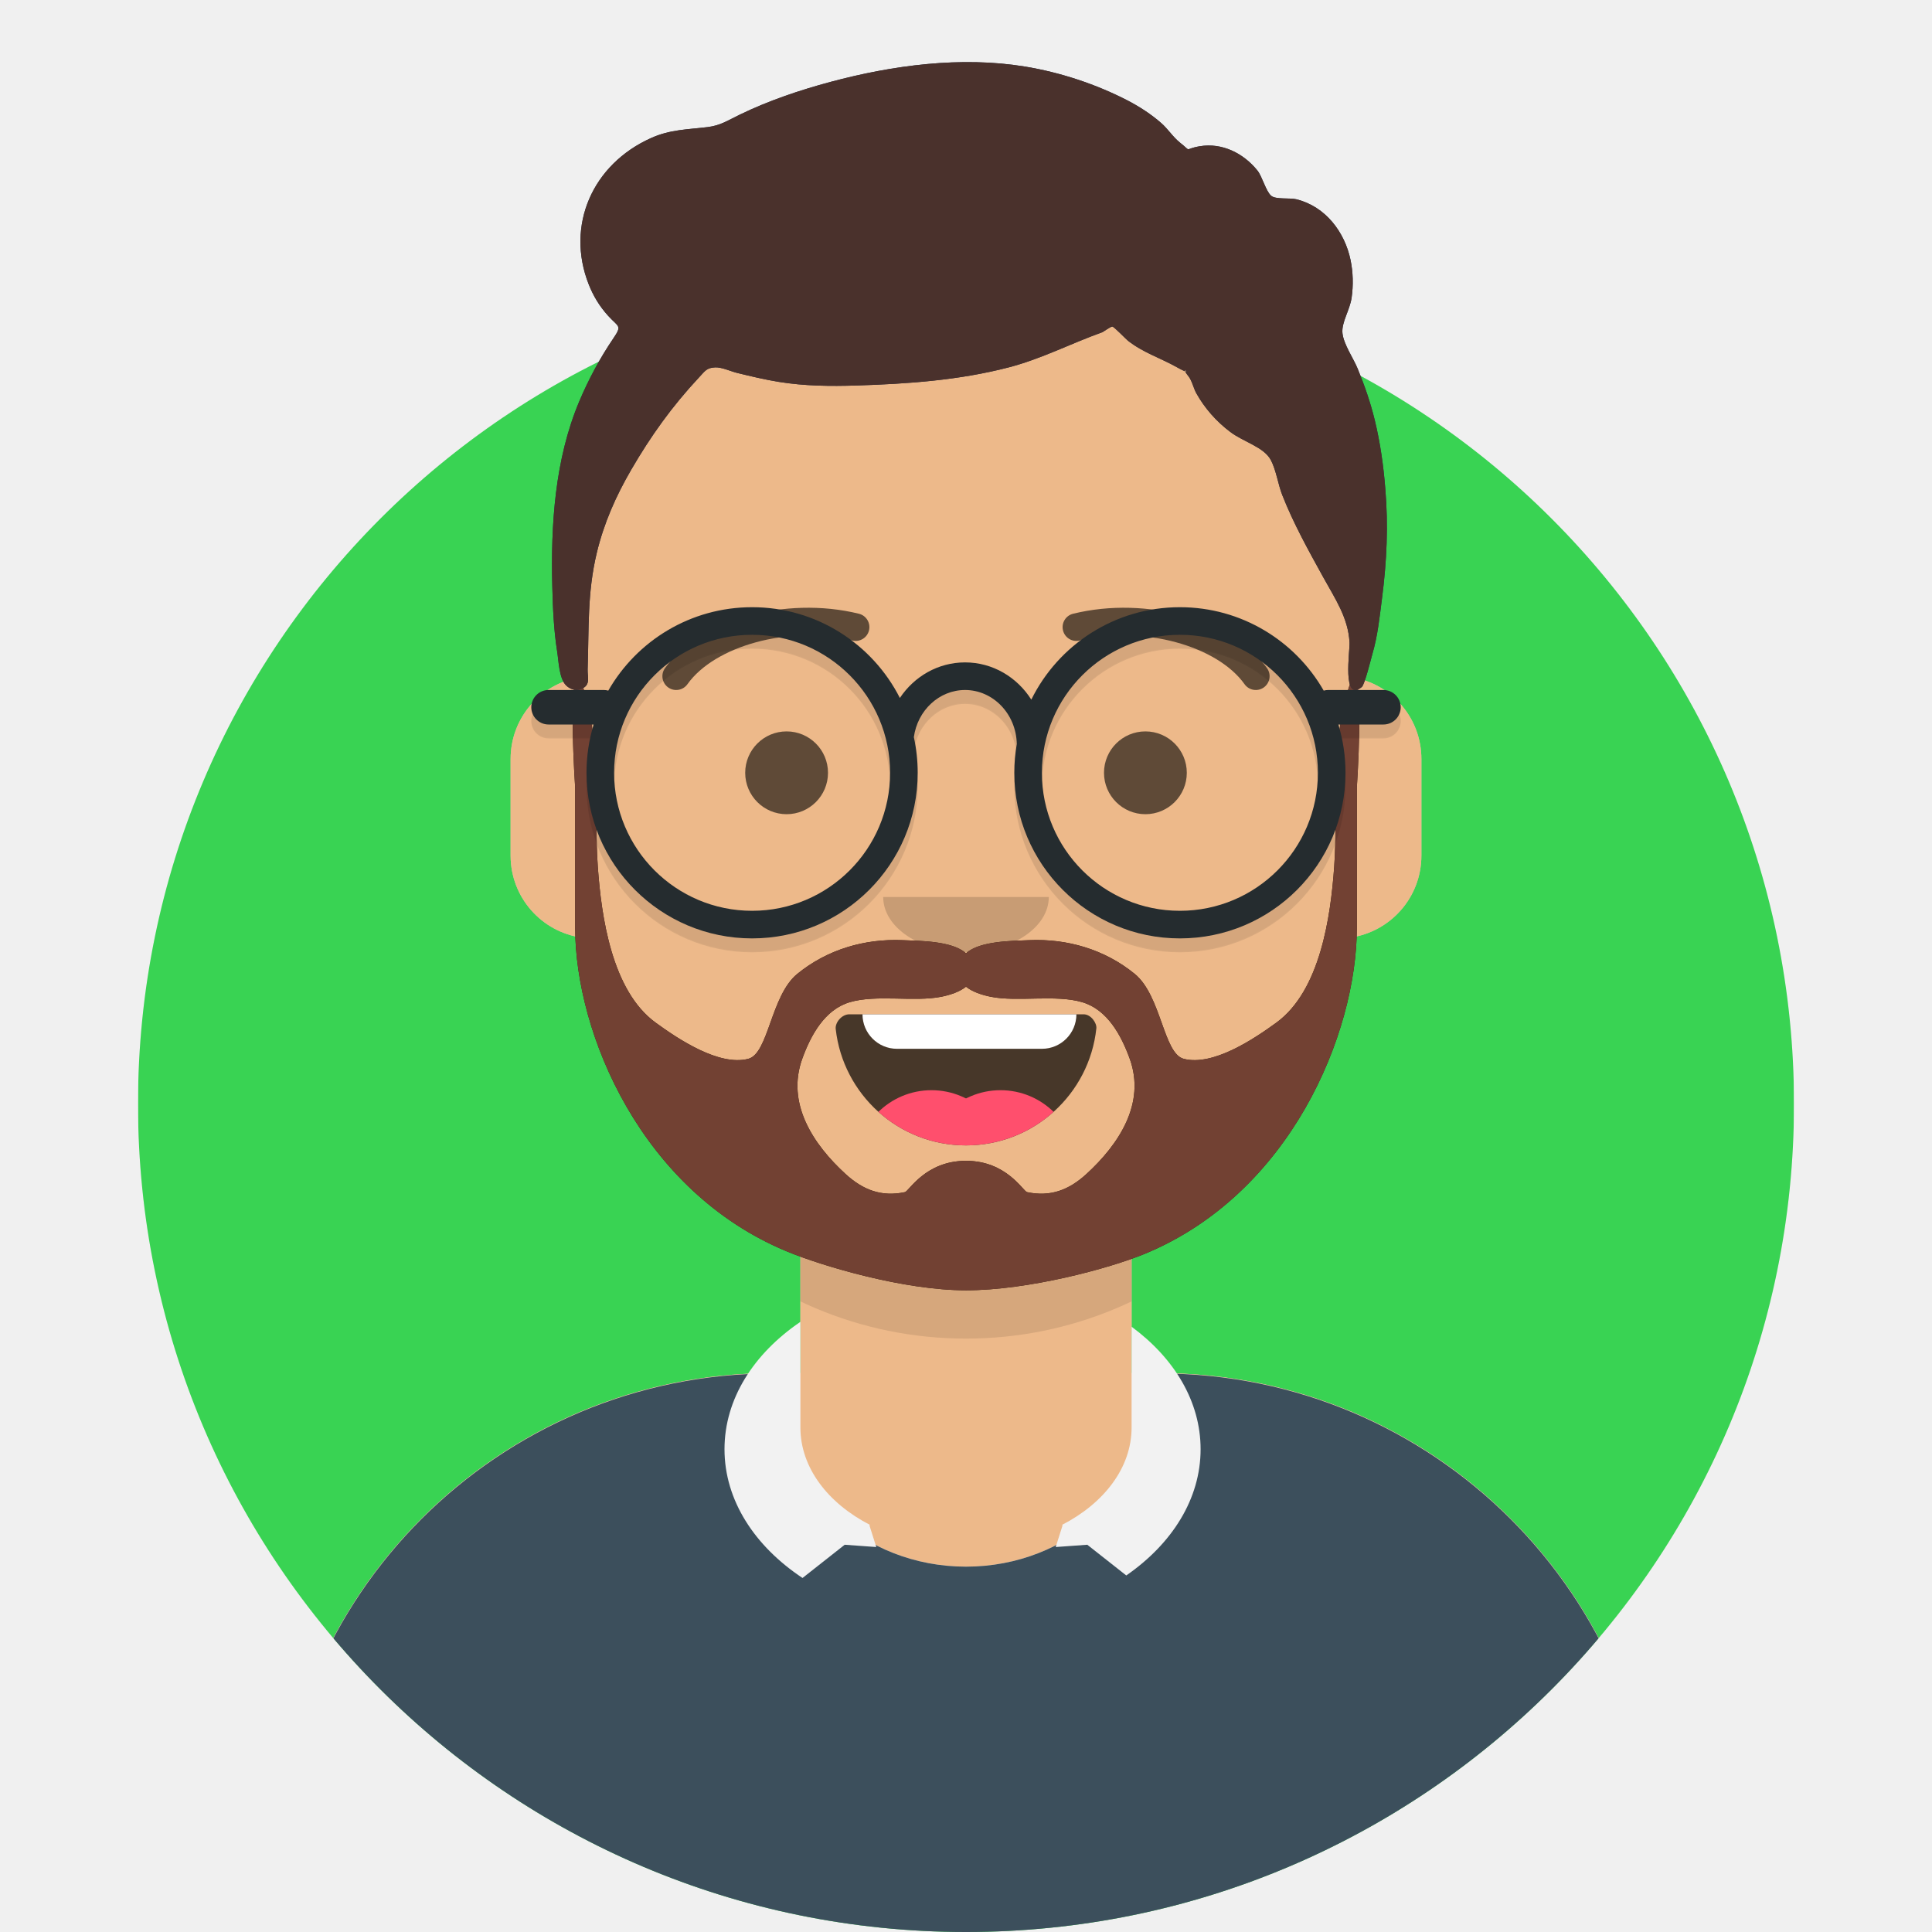
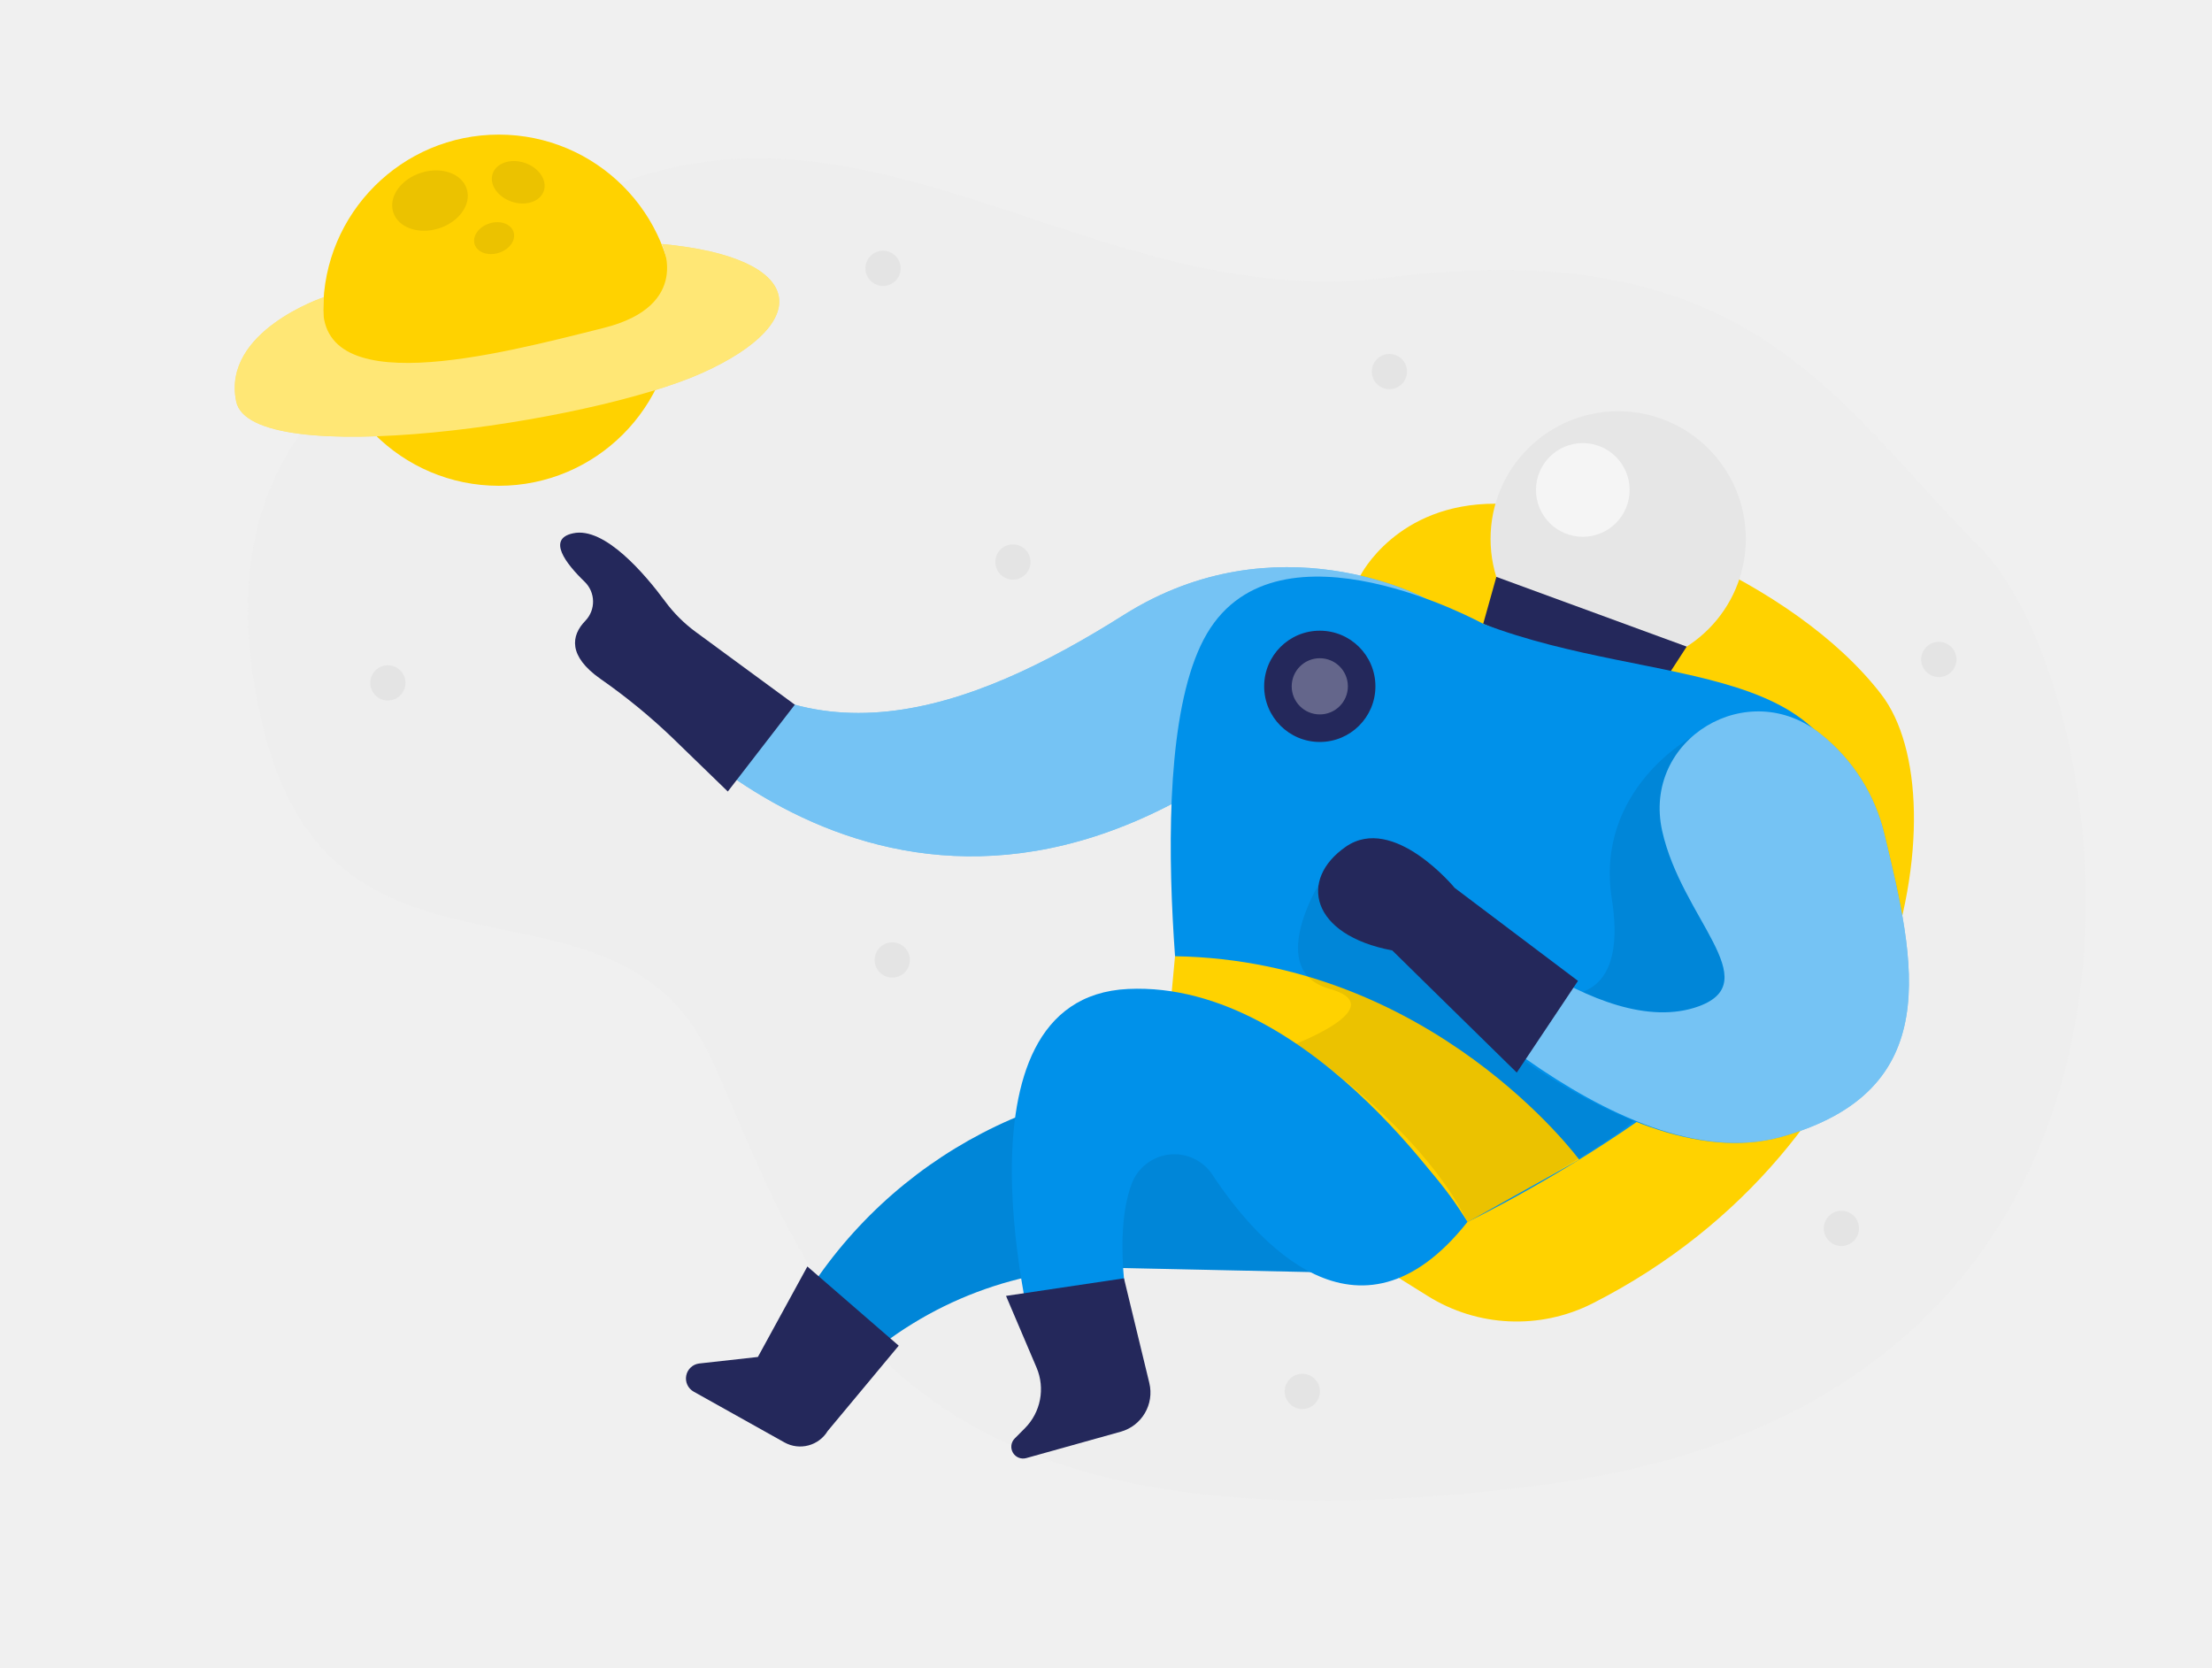
- <svg xmlns="http://www.w3.org/2000/svg" xmlns:xlink="http://www.w3.org/1999/xlink" width="400px" height="400px" viewBox="0 0 264 280" version="1.1">
-   <defs>
-     <circle id="react-path-1" cx="120" cy="120" r="120" />
-     <path d="M12,160 C12,226.274 65.726,280 132,280 C198.274,280 252,226.274 252,160 L264,160 L264,-1.42108547e-14 L-3.19744231e-14,-1.42108547e-14 L-3.19744231e-14,160 L12,160 Z" id="react-path-2" />
-     <path d="M124,144.611 L124,163 L128,163 L128,163 C167.765,163 200,195.235 200,235 L200,244 L0,244 L0,235 C-4.86974701e-15,195.235 32.235,163 72,163 L72,163 L76,163 L76,144.611 C58.763,136.422 46.372,119.687 44.305,99.881 C38.48,99.058 34,94.052 34,88 L34,74 C34,68.054 38.325,63.118 44,62.166 L44,56 L44,56 C44,25.072 69.072,5.68137151e-15 100,0 L100,0 L100,0 C130.928,-5.68137151e-15 156,25.072 156,56 L156,62.166 C161.675,63.118 166,68.054 166,74 L166,88 C166,94.052 161.52,99.058 155.695,99.881 C153.628,119.687 141.237,136.422 124,144.611 Z" id="react-path-3" />
-   </defs>
-   <g id="Avataaar" stroke="none" stroke-width="1" fill="none" fill-rule="evenodd">
-     <g transform="translate(-825, -1100)" id="Avataaar/Circle">
-       <g transform="translate(825, 1100)">
-         <g id="Circle" stroke-width="1" fill-rule="evenodd" transform="translate(12, 40)">
-           <mask id="react-mask-4" fill="white">
-             <use xlink:href="#react-path-1" />
-           </mask>
-           <use id="Circle-Background" fill="#E6E6E6" xlink:href="#react-path-1" />
-           <g id="Color/Palette/Blue-01" mask="url(#react-mask-4)" fill="#39d353">
-             <rect id="🖍Color" x="0" y="0" width="240" height="240" />
-           </g>
-         </g>
-         <mask id="react-mask-5" fill="white">
-           <use xlink:href="#react-path-2" />
-         </mask>
-         <g id="Mask" />
-         <g id="Avataaar" stroke-width="1" fill-rule="evenodd" mask="url(#react-mask-5)">
-           <g id="Body" transform="translate(32, 36)">
-             <mask id="react-mask-6" fill="white">
-               <use xlink:href="#react-path-3" />
-             </mask>
-             <use fill="#D0C6AC" xlink:href="#react-path-3" />
-             <g id="Skin/👶🏽-03-Brown" mask="url(#react-mask-6)" fill="#EDB98A">
-               <g transform="translate(0, 0)" id="Color">
-                 <rect x="0" y="0" width="264" height="280" />
-               </g>
-             </g>
-             <path d="M156,79 L156,102 C156,132.928 130.928,158 100,158 C69.072,158 44,132.928 44,102 L44,79 L44,94 C44,124.928 69.072,150 100,150 C130.928,150 156,124.928 156,94 L156,79 Z" id="Neck-Shadow" fill-opacity="0.1" fill="#000000" mask="url(#react-mask-6)" />
-           </g>
-           <g id="Clothing/Collar-+-Sweater" transform="translate(0, 170)">
-             <defs>
-               <path d="M105.192,29.052 L104,29.052 L104,29.052 C64.235,29.052 32,61.287 32,101.052 L32,110 L232,110 L232,101.052 C232,61.287 199.765,29.052 160,29.052 L160,29.052 L158.808,29.052 C158.935,30.035 159,31.036 159,32.052 C159,45.859 146.912,57.052 132,57.052 C117.088,57.052 105,45.859 105,32.052 C105,31.036 105.065,30.035 105.192,29.052 Z" id="react-path-607" />
-             </defs>
-             <mask id="react-mask-608" fill="white">
-               <use xlink:href="#react-path-607" />
-             </mask>
-             <use id="Clothes" fill="#E6E6E6" fill-rule="evenodd" xlink:href="#react-path-607" />
-             <g id="Color/Palette/Gray-01" mask="url(#react-mask-608)" fill-rule="evenodd" fill="#3C4F5C">
-               <rect id="🖍Color" x="0" y="0" width="264" height="110" />
-             </g>
-             <path d="M156,22.279 C162.182,26.835 166,33.106 166,40.028 C166,47.233 161.863,53.733 155.229,58.327 L149.579,53.876 L145,54.208 L146,51.057 L145.922,50.996 C152.022,47.853 156,42.7 156,36.877 L156,22.279 Z M108,21.571 C101.233,26.174 97,32.74 97,40.028 C97,47.426 101.362,54.08 108.308,58.692 L114.421,53.876 L119,54.208 L118,51.057 L118.078,50.996 C111.978,47.853 108,42.7 108,36.877 L108,21.571 Z" id="Collar" fill="#F2F2F2" fill-rule="evenodd" />
-           </g>
-           <g id="Face" transform="translate(76, 82)" fill="#000000">
-             <g id="Mouth/Smile" transform="translate(2, 52)">
-               <defs>
-                 <path d="M35.118,15.128 C36.176,24.62 44.226,32 54,32 C63.804,32 71.874,24.574 72.892,15.04 C72.974,14.273 72.117,13 71.043,13 C56.149,13 44.738,13 37.087,13 C36.007,13 35.012,14.178 35.118,15.128 Z" id="react-path-659" />
-               </defs>
-               <mask id="react-mask-660" fill="white">
-                 <use xlink:href="#react-path-659" />
-               </mask>
-               <use id="Mouth" fill-opacity="0.7" fill="#000000" fill-rule="evenodd" xlink:href="#react-path-659" />
-               <rect id="Teeth" fill="#FFFFFF" fill-rule="evenodd" mask="url(#react-mask-660)" x="39" y="2" width="31" height="16" rx="5" />
-               <g id="Tongue" stroke-width="1" fill-rule="evenodd" mask="url(#react-mask-660)" fill="#FF4F6D">
-                 <g transform="translate(38, 24)">
-                   <circle cx="11" cy="11" r="11" />
-                   <circle cx="21" cy="11" r="11" />
-                 </g>
-               </g>
-             </g>
-             <g id="Nose/Default" transform="translate(28, 40)" fill-opacity="0.16">
-               <path d="M16,8 C16,12.418 21.373,16 28,16 L28,16 C34.627,16 40,12.418 40,8" id="Nose" />
-             </g>
-             <g id="Eyes/Default-😀" transform="translate(0, 8)" fill-opacity="0.6">
-               <circle id="Eye" cx="30" cy="22" r="6" />
-               <circle id="Eye" cx="82" cy="22" r="6" />
-             </g>
-             <g id="Eyebrow/Outline/Default" fill-opacity="0.6">
-               <g id="I-Browse" transform="translate(12, 6)">
-                 <path d="M3.63,11.159 C7.545,5.65 18.278,2.561 27.523,4.831 C28.596,5.095 29.679,4.439 29.942,3.366 C30.206,2.293 29.55,1.21 28.477,0.947 C17.74,-1.69 5.312,1.887 0.37,8.841 C-0.27,9.742 -0.059,10.99 0.841,11.63 C1.742,12.27 2.99,12.059 3.63,11.159 Z" id="Eyebrow" fill-rule="nonzero" />
-                 <path d="M61.63,11.159 C65.545,5.65 76.278,2.561 85.523,4.831 C86.596,5.095 87.679,4.439 87.942,3.366 C88.206,2.293 87.55,1.21 86.477,0.947 C75.74,-1.69 63.312,1.887 58.37,8.841 C57.73,9.742 57.941,10.99 58.841,11.63 C59.742,12.27 60.99,12.059 61.63,11.159 Z" id="Eyebrow" fill-rule="nonzero" transform="translate(73.00015, 6.039198) scale(-1, 1) translate(-73.00015, -6.039198) " />
-               </g>
-             </g>
-           </g>
-           <g id="Top" stroke-width="1" fill-rule="evenodd">
-             <defs>
-               <rect id="react-path-451" x="0" y="0" width="264" height="280" />
-               <path d="M94.252,52.022 C94.375,51.968 94.07,51.947 93.336,51.96 C94.228,51.958 94.533,51.979 94.252,52.022 M86.117,36.302 C86.115,36.282 86.134,36.453 86.117,36.302 M193.765,70.766 C193.501,67.449 193.033,64.152 192.247,60.911 C191.622,58.335 190.769,55.878 189.76,53.42 C189.151,51.935 187.728,49.896 187.56,48.294 C187.395,46.717 188.627,44.969 188.889,43.132 C189.144,41.345 189.101,39.465 188.734,37.694 C187.901,33.671 185.14,29.93 180.877,28.881 C179.925,28.647 177.913,28.936 177.241,28.382 C176.47,27.746 175.933,25.581 175.235,24.712 C173.244,22.236 170.14,20.642 166.866,21.198 C164.455,21.607 165.839,22.105 164.032,20.686 C163.027,19.898 162.276,18.693 161.3,17.839 C159.833,16.556 158.15,15.458 156.408,14.557 C151.851,12.199 146.654,10.485 141.564,9.649 C132.279,8.125 122.369,9.454 113.369,11.869 C108.89,13.07 104.382,14.595 100.222,16.612 C98.439,17.476 97.409,18.194 95.549,18.42 C92.621,18.777 90.14,18.759 87.366,20.001 C78.83,23.823 74.985,32.69 78.307,41.175 C78.975,42.882 79.88,44.38 81.127,45.759 C82.647,47.439 83.198,47.109 81.888,49.041 C79.929,51.931 78.278,55.013 76.933,58.213 C73.404,66.615 72.814,76.077 73.044,85.037 C73.124,88.174 73.259,91.35 73.753,94.456 C73.967,95.801 74.027,98.329 75.035,99.327 C75.547,99.833 76.276,100.115 77.004,99.914 C78.713,99.44 78.125,98.179 78.165,97.008 C78.365,91.124 78.095,85.919 79.494,80.106 C80.528,75.812 82.25,71.911 84.483,68.071 C87.321,63.187 90.386,58.898 94.29,54.716 C95.207,53.732 95.408,53.315 96.639,53.244 C97.571,53.19 98.934,53.828 99.84,54.049 C101.838,54.536 103.839,55.017 105.873,55.345 C109.613,55.948 113.317,55.989 117.09,55.87 C124.516,55.638 131.975,55.117 139.175,53.247 C143.957,52.005 148.197,49.776 152.777,48.142 C152.859,48.113 154.007,47.295 154.208,47.328 C154.489,47.375 156.185,49.154 156.471,49.378 C158.697,51.124 161.138,51.857 163.541,53.208 C166.505,54.875 163.635,52.49 165.269,54.567 C165.746,55.172 165.99,56.293 166.372,56.978 C167.588,59.161 169.28,61.08 171.303,62.602 C173.258,64.073 176.196,64.783 177.193,66.697 C177.962,68.174 178.221,70.181 178.841,71.758 C180.469,75.893 182.618,79.749 184.767,83.644 C186.499,86.783 188.392,89.525 188.585,93.112 C188.652,94.36 187.464,101.849 190.358,99.572 C190.787,99.234 191.711,95.416 191.901,94.768 C192.673,92.135 192.947,89.387 193.296,86.682 C193.99,81.302 194.219,76.184 193.765,70.766" id="react-path-450" />
-               <filter x="-0.8%" y="-2.0%" width="101.5%" height="108.0%" filterUnits="objectBoundingBox" id="react-filter-447">
-                 <feOffset dx="0" dy="2" in="SourceAlpha" result="shadowOffsetOuter1" />
-                 <feColorMatrix values="0 0 0 0 0   0 0 0 0 0   0 0 0 0 0  0 0 0 0.16 0" type="matrix" in="shadowOffsetOuter1" result="shadowMatrixOuter1" />
-                 <feMerge>
-                   <feMergeNode in="shadowMatrixOuter1" />
-                   <feMergeNode in="SourceGraphic" />
-                 </feMerge>
-               </filter>
-             </defs>
-             <mask id="react-mask-449" fill="white">
-               <use xlink:href="#react-path-451" />
-             </mask>
-             <g id="Mask" />
-             <g id="Top/Short-Hair/Short-Curly" mask="url(#react-mask-449)">
-               <g transform="translate(-1, 0)">
-                 <g id="Facial-Hair/Beard-Light" transform="translate(49, 72)">
-                   <defs>
-                     <path d="M101.428,98.169 C98.915,100.463 96.237,101.494 92.853,100.773 C92.271,100.649 89.896,96.235 84,96.235 C78.103,96.235 75.729,100.649 75.147,100.773 C71.762,101.494 69.085,100.463 66.571,98.169 C61.846,93.856 57.917,87.908 60.278,81.419 C61.508,78.037 63.51,74.324 67.151,73.246 C71.038,72.096 76.497,73.244 80.415,72.458 C81.684,72.204 83.071,71.751 84,71 C84.929,71.751 86.316,72.204 87.585,72.458 C91.503,73.244 96.961,72.096 100.849,73.246 C104.49,74.324 106.491,78.037 107.722,81.419 C110.083,87.908 106.154,93.856 101.428,98.169 M140.081,26 C136.671,34.4 137.988,44.858 137.357,53.676 C136.844,60.843 135.337,71.586 128.973,76.215 C125.718,78.582 119.794,82.56 115.542,81.45 C112.615,80.686 112.302,72.29 108.455,69.147 C104.092,65.582 98.643,64.016 93.149,64.258 C90.779,64.362 85.984,64.337 84,66.16 C82.016,64.337 77.222,64.362 74.851,64.258 C69.357,64.016 63.908,65.582 59.545,69.147 C55.698,72.29 55.386,80.686 52.458,81.45 C48.206,82.56 42.282,78.582 39.027,76.215 C32.662,71.586 31.156,60.843 30.643,53.676 C30.012,44.858 31.329,34.4 27.919,26 C26.26,26 27.354,42.129 27.354,42.129 L27.354,62.485 C27.386,77.773 36.935,100.655 58.108,109.393 C63.286,111.53 75.015,115 84,115 C92.985,115 104.714,111.86 109.892,109.723 C131.065,100.986 140.614,77.773 140.646,62.485 L140.646,42.129 C140.646,42.129 141.74,26 140.081,26" id="react-path-528" />
-                   </defs>
-                   <mask id="react-mask-527" fill="white">
-                     <use xlink:href="#react-path-528" />
-                   </mask>
-                   <use id="Lite-Beard" fill="#331B0C" fill-rule="evenodd" xlink:href="#react-path-528" />
-                   <g id="Color/Hair/Brown" mask="url(#react-mask-527)" fill="#724133">
-                     <g transform="translate(-32, 0)" id="Color">
-                       <rect x="0" y="0" width="264" height="244" />
-                     </g>
-                   </g>
-                 </g>
-                 <mask id="react-mask-448" fill="white">
-                   <use xlink:href="#react-path-450" />
-                 </mask>
-                 <use id="Short-Hair" stroke="none" fill="#28354B" fill-rule="evenodd" xlink:href="#react-path-450" />
-                 <g id="Skin/👶🏽-03-Brown" mask="url(#react-mask-448)" fill="#4A312C">
-                   <g transform="translate(0, 0) " id="Color">
-                     <rect x="0" y="0" width="264" height="280" />
-                   </g>
-                 </g>
-                 <g id="Top/_Resources/Round" fill="none" transform="translate(62, 85)">
-                   <defs>
-                     <path d="M80.465,16.394 C84.38,8.459 92.553,3 102,3 C110.92,3 118.703,7.866 122.84,15.088 C123.05,15.031 123.272,15 123.5,15 L131.5,15 C132.881,15 134,16.119 134,17.5 C134,18.881 132.881,20 131.5,20 L124.963,20 C125.637,22.215 126,24.565 126,27 C126,40.255 115.255,51 102,51 C88.745,51 78,40.255 78,27 C78,25.578 78.124,24.185 78.361,22.831 C78.276,18.455 74.914,15 70.862,15 C67.126,15 63.975,17.94 63.442,21.83 C63.807,23.495 64,25.225 64,27 C64,40.255 53.255,51 40,51 C26.745,51 16,40.255 16,27 C16,24.565 16.363,22.215 17.037,20 L10.5,20 C9.119,20 8,18.881 8,17.5 C8,16.119 9.119,15 10.5,15 L10.5,15 L18.5,15 C18.728,15 18.95,15.031 19.16,15.088 C23.297,7.866 31.08,3 40,3 C49.352,3 57.455,8.349 61.416,16.155 C63.493,13.039 66.949,11 70.862,11 C74.875,11 78.407,13.144 80.465,16.394 Z M40,47 C51.046,47 60,38.046 60,27 C60,15.954 51.046,7 40,7 C28.954,7 20,15.954 20,27 C20,38.046 28.954,47 40,47 Z M102,47 C113.046,47 122,38.046 122,27 C122,15.954 113.046,7 102,7 C90.954,7 82,15.954 82,27 C82,38.046 90.954,47 102,47 Z" id="react-path-495" />
-                     <filter x="-0.8%" y="-2.1%" width="101.6%" height="108.3%" filterUnits="objectBoundingBox" id="react-filter-496">
-                       <feOffset dx="0" dy="2" in="SourceAlpha" result="shadowOffsetOuter1" />
-                       <feColorMatrix values="0 0 0 0 0   0 0 0 0 0   0 0 0 0 0  0 0 0 0.1 0" type="matrix" in="shadowOffsetOuter1" />
-                     </filter>
-                   </defs>
-                   <g id="Lennon-Glasses">
-                     <use fill="black" fill-opacity="1" filter="url(#react-filter-496)" xlink:href="#react-path-495" />
-                     <use fill="#252C2F" fill-rule="evenodd" xlink:href="#react-path-495" />
-                   </g>
-                 </g>
-               </g>
-             </g>
-           </g>
-         </g>
-       </g>
-     </g>
-   </g>
+ <svg xmlns="http://www.w3.org/2000/svg" id="Layer_1" data-name="Layer 1" viewBox="0 0 400 300" width="406" height="306" class="illustration styles_illustrationTablet__1DWOa">
+   <path d="M69.42,64.66s-34.82,15-21.63,66.94,63.39,21.32,80.79,59,28.28,93.63,151.55,77S383.71,123.69,357.87,98,316.72,41.07,251,49.45,137.42-13,69.42,64.66Z" fill="#e6e6e6" opacity="0.19" />
+   <path d="M246,103.34s6.49-13.06,24.46-13S324.17,104,340.18,124.8c14.67,19,3.83,81.71-52.26,110.17a30.35,30.35,0,0,1-29.75-1.38l-23.09-14.4Z" fill="#ffd200" />
+   <path d="M252.72,229.61l-50.52-1.09a68.06,68.06,0,0,0-47.64,18L148.67,252l-9.17-7.16,2.59-5a83.05,83.05,0,0,1,74-45.07h0Z" fill="#0091ea" />
+   <path d="M252.72,229.61l-50.52-1.09a68.06,68.06,0,0,0-47.64,18L148.67,252l-9.17-7.16,2.59-5a83.05,83.05,0,0,1,74-45.07h0Z" opacity="0.08" />
+   <path d="M257.73,107.46s-26.77-14.52-54.53,3S145,139.17,120,111.22l-6.72,10.94s44.24,58.35,107.45,17.3Z" fill="#0091ea" />
+   <path d="M257.73,107.46s-26.77-14.52-54.53,3S145,139.17,120,111.22l-6.72,10.94s44.24,58.35,107.45,17.3Z" fill="#fff" opacity="0.46" />
+   <circle cx="292.62" cy="96.7" r="23.08" fill="#e6e6e6" />
+   <polygon points="270.59 103.57 305.01 116.18 299.2 125.13 268.21 112.06 270.59 103.57" fill="#24285b" />
+   <path d="M268.21,112.06s-36.92-20.33-49.94,1.74-2.65,86.52-2.65,86.52l49.74,19.89s68.83-33,69.85-68S300.1,124.25,268.21,112.06Z" fill="#0091ea" />
+   <path d="M285.57,208.94s-26.51-36-73.09-36.78l-.75,8.09s38.06,13.69,53.63,40Z" fill="#ffd200" />
+   <path d="M265.36,220.21S237.7,176.5,204,178.08s-16.78,64.85-16.78,64.85l17.66-1.79s-4.15-17.55-.2-27.93a8.25,8.25,0,0,1,14.61-1.47C226.88,223.24,245.54,245.22,265.36,220.21Z" fill="#0091ea" />
+   <path d="M306,132.48s-17.64,9.52-14.53,29.28S282.63,182,268.83,175.6s-30.37-16.38-30.37-16.38-9.57,15.6,1.92,18.82-6,9.93-6,9.93,22.59,15,31,32.24c0,0,25.38-13.73,30.17-18.43s25.57-18.17,25.57-18.17Z" opacity="0.08" />
+   <path d="M181.92,233.58l21.33-3.18,4.58,18.91a7.35,7.35,0,0,1-5.18,8.83l-17.08,4.77a2.13,2.13,0,0,1-2.08-3.55l1.86-1.87a10,10,0,0,0,2.1-10.93Z" fill="#24285b" />
+   <path d="M146,228.26l16.52,14.32L149.68,258a5.83,5.83,0,0,1-7.83,2.07l-16.4-9.17a2.73,2.73,0,0,1,1-5.1l10.6-1.18Z" fill="#24285b" />
+   <path d="M121.47,132.55l10.14,9.83,12.12-15.7-17.94-13.17a26,26,0,0,1-5.52-5.52c-3.55-4.8-10.92-13.56-16.64-12.3-4.75,1-1.33,5.46,2.09,8.76a5,5,0,0,1,.13,7.06c-2.63,2.69-3.1,6.39,2.7,10.48A108.2,108.2,0,0,1,121.47,132.55Z" fill="#24285b" />
+   <path d="M300.58,149.52c-3.7-16.64,15.6-28.24,28.79-17.43a32.76,32.76,0,0,1,11.39,18c5.59,23.2,11.18,46.4-18.66,54.74s-70.35-33.68-70.35-33.68L262.24,162s26.76,25.89,45,19.19C319.38,176.69,304.1,165.3,300.58,149.52Z" fill="#0091ea" />
+   <path d="M300.58,149.52c-3.7-16.64,15.6-28.24,28.79-17.43a32.76,32.76,0,0,1,11.39,18c5.59,23.2,11.18,46.4-18.66,54.74s-69.47-34.11-69.47-34.11l9.61-8.71s26.76,25.89,45,19.19C319.38,176.69,304.1,165.3,300.58,149.52Z" fill="#fff" opacity="0.46" />
+   <path d="M251.75,171.11l22.53,22.09,11.07-16.58-22.29-16.81s-11.05-13.42-19.68-7.46S237.05,168.34,251.75,171.11Z" fill="#24285b" />
+   <circle cx="286.22" cy="87.85" r="8.47" fill="#fff" opacity="0.59" />
+   <circle cx="238.66" cy="123.36" r="10.06" fill="#24285b" />
+   <circle cx="238.66" cy="123.36" r="5.08" fill="#fff" opacity="0.29" />
+   <circle cx="90.2" cy="55.35" r="31.75" fill="#ffd200" />
+   <path d="M58.55,53S40.07,59.14,42.71,71.85s64,4,84.34-5.19,18.63-20.86-7.34-23.28c0,0,5.53,11.14-10.52,15.17C90.3,63.29,56.07,72.43,58.55,53Z" fill="#ffd200" />
+   <path d="M58.55,53S40.07,59.14,42.71,71.85s64,4,84.34-5.19,18.63-20.86-7.34-23.28c0,0,5.53,11.14-10.52,15.17C90.3,63.29,56.07,72.43,58.55,53Z" fill="#fff" opacity="0.46" />
+   <ellipse cx="78.07" cy="35.63" rx="7" ry="5.3" transform="matrix(0.95, -0.3, 0.3, 0.95, -7.1, 25.1)" opacity="0.08" />
+   <ellipse cx="93.72" cy="32.22" rx="3.7" ry="4.88" transform="translate(33.34 110.81) rotate(-71.44)" opacity="0.08" />
+   <ellipse cx="89.35" cy="42.33" rx="3.69" ry="2.79" transform="translate(-8.59 28.8) rotate(-17.49)" opacity="0.08" />
+   <circle cx="159.68" cy="47.78" r="3.19" fill="#a5a5a5" opacity="0.13" />
+   <circle cx="70.14" cy="122.74" r="3.19" fill="#a5a5a5" opacity="0.13" />
+   <circle cx="183.17" cy="100.88" r="3.19" fill="#a5a5a5" opacity="0.13" />
+   <circle cx="161.35" cy="172.84" r="3.19" fill="#a5a5a5" opacity="0.13" />
+   <circle cx="251.25" cy="66.45" r="3.19" fill="#a5a5a5" opacity="0.13" />
+   <circle cx="350.6" cy="118.5" r="3.19" fill="#a5a5a5" opacity="0.13" />
+   <circle cx="332.98" cy="221.37" r="3.19" fill="#a5a5a5" opacity="0.13" />
+   <circle cx="235.5" cy="250.85" r="3.19" fill="#a5a5a5" opacity="0.13" />
</svg>
